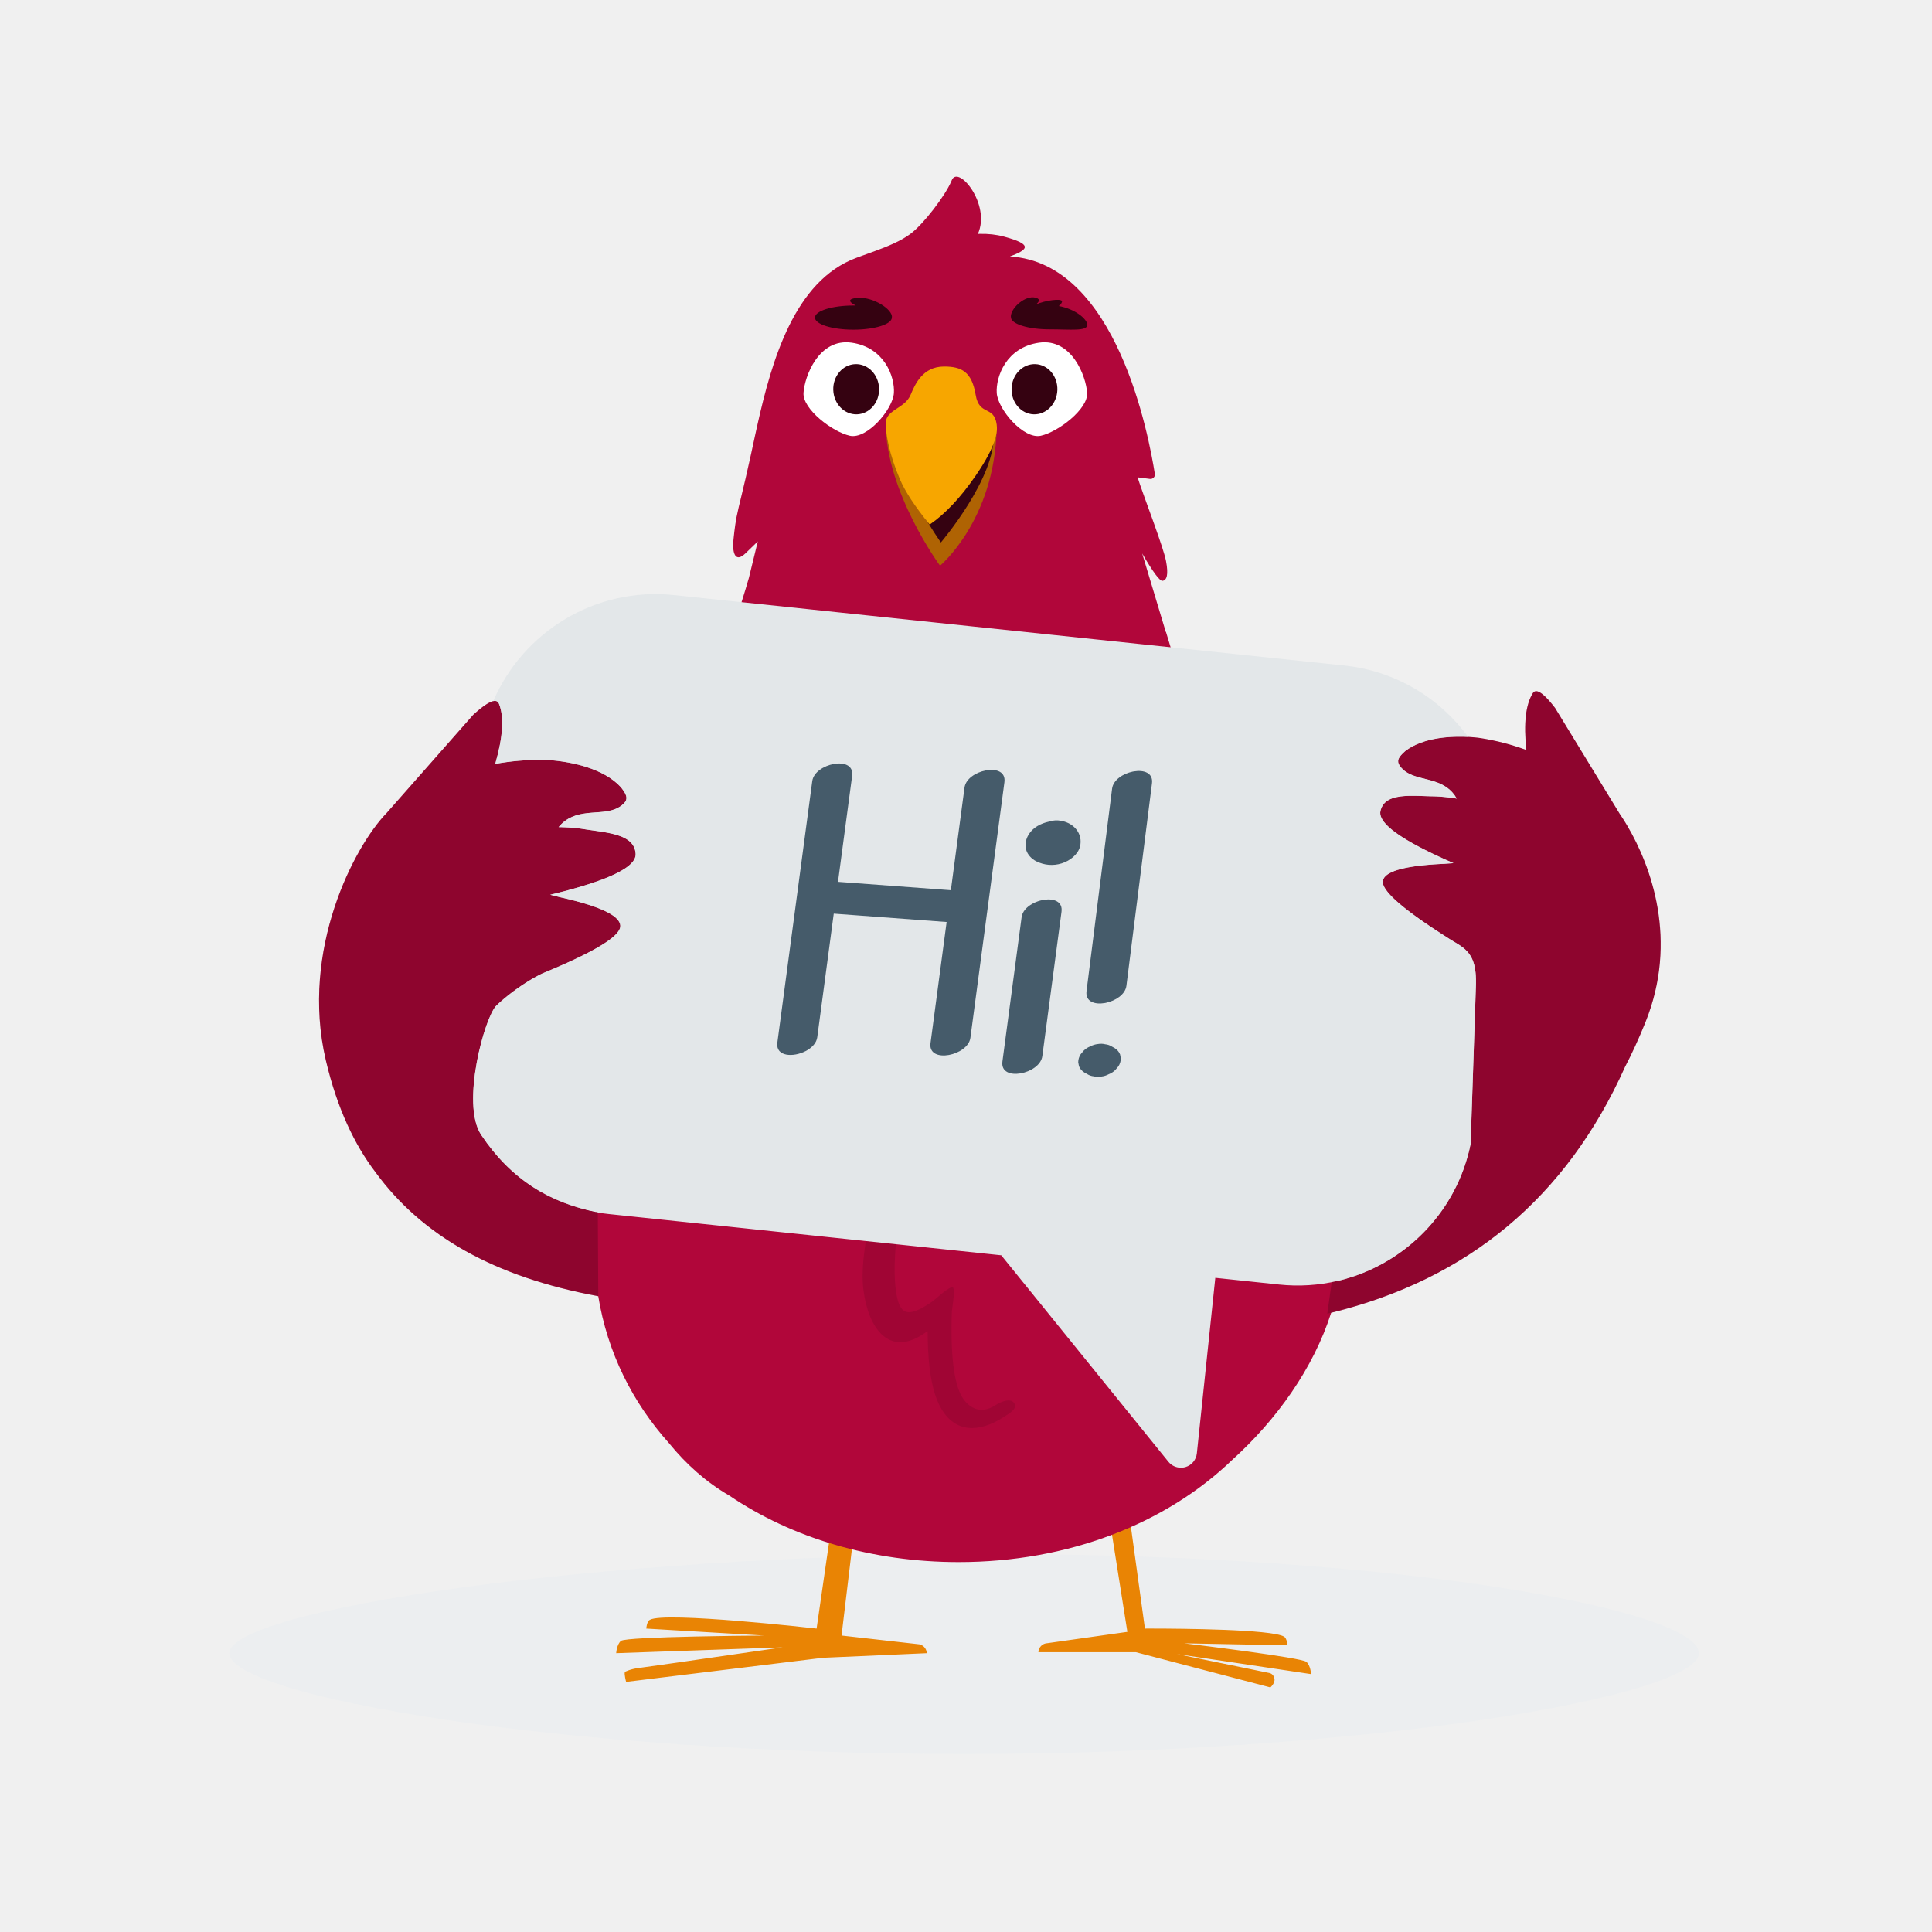
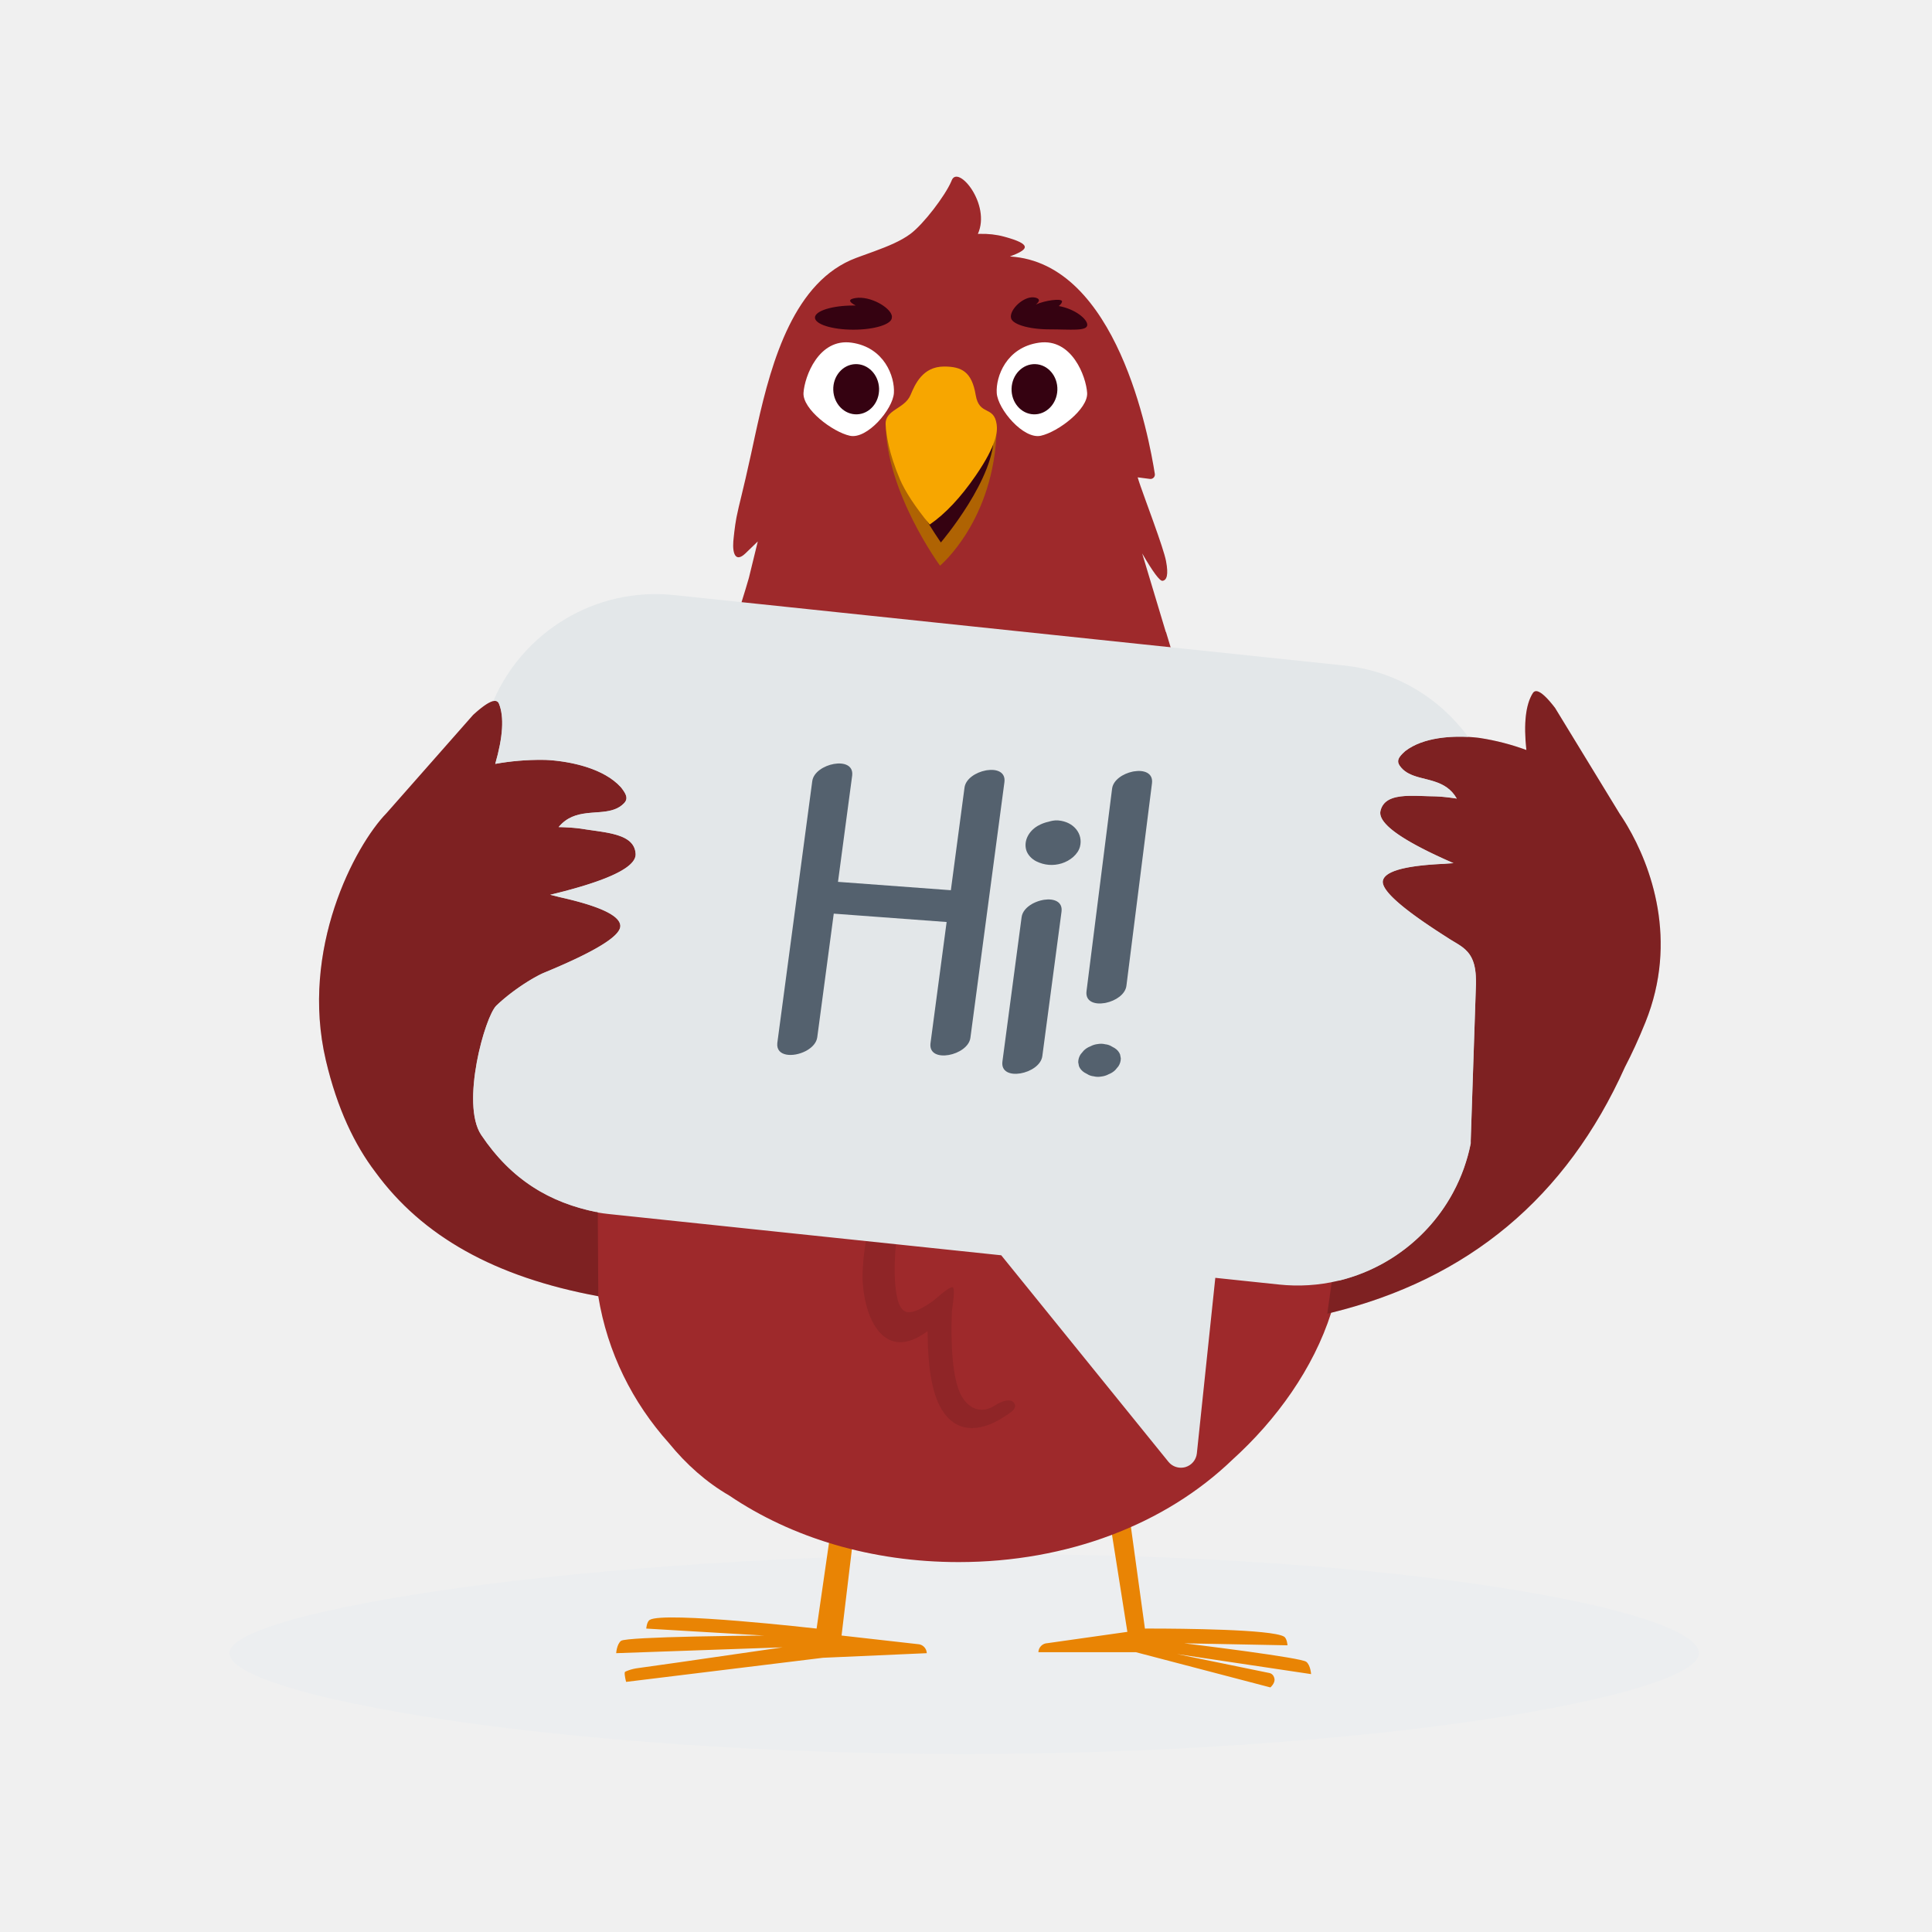
<svg xmlns="http://www.w3.org/2000/svg" width="678" height="678" viewBox="0 0 678 678">
  <g fill="none" fill-rule="evenodd">
    <path d="M350.035 545.401c142.402 0 246.149 19.703 246.149 34.741 0 15.039-115.44 35.4-257.842 35.4S80.5 595.181 80.5 580.142c0-15.038 127.133-34.74 269.535-34.74z" fill="#ECEEF0" />
    <path d="M393.452 510.984l8.338 60.535h.205l.41-.002h.614l1.444-.001c9.571.01 41.802.236 46.137 2.82 1.077.638 1.226 3.057 1.226 3.057l-36.263-.702s10.217 1.233 20.681 2.659l1.884.258c9.83 1.36 19.351 2.835 20.28 3.565 1.508 1.186 1.697 4.326 1.697 4.326l-47.064-7.037 32.666 6.7-.045.005c.203.065 1.318.408 1.59 1.976.27 1.57-1.439 3.025-1.439 3.025l-47.173-12.353h-34.237a3.285 3.285 0 013.208-3.177l28.018-3.967-9.653-61.059 7.476-.628zm-98.126 0l7.476.628-7.476 62.35 26.703 3.013a3.285 3.285 0 013.208 3.178l-36.406 1.612-69.106 8.463s-.722-2.619-.447-3.453c.059-.172 2.265-1.128 4.823-1.415 1.706-.19 18.552-2.61 50.537-7.256l-58.398 2.049s.19-3.14 1.697-4.327c.969-.76 13.052-1.224 25.124-1.498l1.478-.032a1793.52 1793.52 0 0123.514-.333h.127l-41.383-2.444s.15-2.419 1.227-3.058c5.1-3.04 58.547 3.058 58.547 3.058l8.755-60.535z" fill="#E98404" />
-     <path d="M343.166 82.088l.577-.02c3.066-.075 5.925.247 8.578.965l1.023.285.955.282c8.196 2.516 5.917 4.206.119 6.408 37.605 2.228 48.808 63.423 50.85 76.302a1.538 1.538 0 01-1.714 1.76l-4.3-.554.058.227.285.923.307.93.362 1.056c.948 2.72 2.426 6.738 3.915 10.866l.372 1.033.37 1.035c1.97 5.51 3.802 10.864 4.262 13.252.96 4.988.235 6.784-1.215 6.989-.967.136-3.348-3.066-7.144-9.608l8.292 27.566h.065l57.371 189.58c4.783 12.62 5.564 25.51 3.38 38.028 22.971-5.582 41.435-24.11 46.191-48.137v-.92l1.83-54.738.005-.493v-.967l-.006-.496c-.1-6.4-2.057-9.218-4.71-11.232l-.366-.27a18.785 18.785 0 00-.186-.132l-.378-.258-.58-.376-.593-.367-1.838-1.106-.625-.387-.628-.406c-.07-.046-.14-.092-.21-.14l-1.514-.966-.98-.632-1.428-.931-1.375-.91-1.321-.888-1.27-.867-.817-.566-1.182-.832-1.129-.81-.723-.528-1.042-.775-.989-.754-.63-.49-.607-.481-.583-.472-.56-.462-.537-.453-.513-.443-.49-.434-.466-.424-.443-.415-.42-.405-.396-.396a11.5 11.5 0 01-.19-.195l-.361-.381-.338-.373-.315-.363-.291-.353c-1.305-1.627-1.846-2.945-1.623-3.954.335-1.524 2.036-2.761 5.103-3.712l.555-.164.584-.16.612-.152.64-.147.67-.141.696-.135.726-.13.754-.122.782-.117c.133-.02.266-.038.402-.057l.824-.108.853-.102.882-.097.91-.09.937-.085.967-.078.995-.073 1.023-.067 1.051-.06 1.08-.055.55-.025 1.029-.082 1.864-.128.293-.016-1.098-.481-1.602-.714-1.038-.47-1.512-.696-.979-.46-.954-.454-.93-.45-.906-.445-.883-.441-1.278-.654-.823-.43-1.189-.636-.763-.42-.738-.414-.715-.41-.69-.405-.668-.402-.643-.396-.619-.393-.595-.387a50.16 50.16 0 01-.288-.193l-.56-.38-.534-.378a39.112 39.112 0 01-.26-.186l-.498-.37a33.327 33.327 0 01-.241-.184l-.463-.363-.223-.18-.427-.357c-.07-.059-.138-.118-.205-.177l-.392-.35-.367-.345c-2.074-2.004-2.926-3.78-2.555-5.33.892-3.733 4.223-4.906 8.422-5.202l.592-.036.602-.026.611-.016.62-.008.943.002.957.014 1.292.034 2.609.086 1.302.036.647.012.803.022.409.017.952.054.977.075.8.075 1.022.11 1.047.13.857.116.872.128.442.068c-1.95-3.457-4.792-4.997-7.788-5.98l-.601-.19-.644-.189-.323-.09-.735-.196-2.546-.65-.71-.194-.337-.097-.636-.193c-2.31-.736-4.362-1.766-5.752-3.834-1.025-1.526-.382-2.736.978-4.114l.314-.309.509-.476.179-.163c3.239-2.496 7.394-3.813 11.445-4.466l.714-.109.71-.095c.118-.015.236-.03.353-.043l.703-.077.696-.066.345-.028.684-.05.674-.038.664-.03.327-.012.645-.017.63-.01h.917l.879.013.835.025 1.04.048.947.06.643.05.58.052.956.1.86.113.05.007a84.386 84.386 0 0116.215 4.199c-.993-9.317-.24-15.967 2.262-19.95.616-.98 1.652-.937 3.108.132l.307.236c.418.334.867.746 1.349 1.236l.367.382.188.202.385.426.197.224.403.47.415.499.427.528.438.558.224.29 22.679 37.157c.17.25.344.508.518.772l.529.81.268.42.54.865.274.447.55.92c8.286 14.072 17.978 40.123 6.334 68.956-2.364 5.855-4.76 11.058-7.176 15.687-20.506 45.684-54.87 74.424-103.09 86.219-6.218 19.537-19.203 37.626-34.737 51.643-23.429 22.539-57.747 35.854-95.985 35.854-30.513 0-58.53-8.478-80.51-23.357-8.066-4.67-15.113-10.965-21.124-18.35-12.847-14.333-21.62-31.82-24.845-51.596l.013.002c-36.355-6.718-61.808-21.073-78.237-43.591-7.192-9.452-13.365-22.144-17.37-39.202-9.136-38.914 10.144-75.288 21.321-86.76l30.362-34.442.556-.504.54-.477.522-.45.506-.421.246-.201.48-.382.462-.354c.076-.057.15-.113.225-.167l.436-.314.42-.286c.068-.046.136-.09.203-.133l.394-.246.377-.219c1.963-1.092 3.193-1.025 3.692.201 1.869 4.595 1.434 11.64-1.303 21.136a89.159 89.159 0 0116.617-1.407l1.18.021.911.045.849.06.816.071.927.095.76.089.813.105.858.124.596.093.925.157.637.117.65.126.663.138.674.148.684.16.692.17.349.091.702.19.707.203c.236.07.473.141.71.215l.713.23c4.282 1.419 8.61 3.596 11.655 6.934l.3.389.282.378.262.368c1.177 1.695 1.638 3.079.285 4.485-1.988 2.066-4.568 2.704-7.372 3.013l-.367.039-.774.07-2.764.21-.8.07-.35.034-.704.078c-3.517.426-7.008 1.423-9.844 4.872l.471.01.93.028.91.036 1.112.057 1.082.072.845.07 1.029.1.998.118.428.057.838.125.974.151.981.145 2.953.421 1.315.198.65.104.961.164.631.117.622.123.61.13.6.138c4.452 1.068 7.836 2.886 8.085 7.016.077 1.269-.596 2.544-2.019 3.826l-.328.284c-.17.143-.35.286-.539.428l-.39.286-.204.143-.427.285c-.293.191-.603.382-.929.573l-.5.286-.26.143-.539.287-.278.144-.575.287c-.098.048-.197.096-.297.143l-.612.288-.315.144-.65.287-.673.288-.699.289-1.094.432-1.15.433-.796.29-.822.289-.847.29-1.316.434-.908.29-.933.29-.957.29-.982.291-1.007.291-1.032.292-1.593.437-1.093.291-1.118.292-1.723.439-1.779.438-.605.147.3.07 1.914.474 1.053.274 1.07.24 1.042.243 1.015.243.987.243.96.245.933.246.905.246.877.247.85.248.415.125.808.25.781.25.754.251.367.126.712.253.685.253.658.255.318.127.617.256c.1.043.2.085.297.128l.576.257c.187.086.37.172.547.258l.52.259.493.26c2.714 1.474 4.103 2.99 4.17 4.55.031.746-.336 1.576-1.1 2.491l-.241.277-.266.282-.289.288c-.1.096-.204.194-.313.292l-.337.298-.36.302-.19.153-.396.31-.42.316-.22.16-.456.322-.237.164-.492.33-.516.336-.54.34-.564.346-.588.351-.302.177-.624.359-.647.364-.671.368-.696.374-.719.38-.743.383-1.159.586-.802.396-1.249.605-.862.41-1.339.623-.922.422-.945.428-1.964.87-2.059.89-1.065.452-1.643.689-1.125.465-.41.188a27.09 27.09 0 00-.217.103l-.457.224-.487.249-.515.271-.54.295-.566.316-.587.338-.608.359-.626.379-.644.399-.658.418-.672.437-.683.455-.693.473-.701.49-.707.505-.711.521c-.357.265-.714.535-1.071.811l-.714.559-.356.284-.71.579c-.118.097-.236.195-.353.294l-.702.598-.695.61c-.23.205-.459.413-.685.622l-.674.632c-4.007 3.825-12.62 34.52-5.309 45.416 10.481 15.62 23.827 23.65 40.236 27.015.177-4.818.657-9.495 1.441-13.951l7.78-29.456c-1.985 2.383-3.498 3.229-4.536 2.536-3.475-2.317 6.554-39.007 15.113-49.951l1.095-1.35c.688-.857 1.146-1.468 1.41-1.877l.17-.673c-1.138.074-11.06 8.775-14.273 6.887-2.37-1.392 11.23-37.189 24.723-74.095l1.124-3.078 1.166-3.201c4.462-12.268 8.811-24.45 12.46-35.325h.04l.339-1.013c2.188-6.575 4.11-12.65 5.632-17.948l3.13-12.815-4.357 4.212c-3.445 3.277-4.551.057-4.231-4.212l.127-1.312.243-2.2c.205-1.72.412-3.11.656-4.447l.067-.363.07-.362c.835-4.28 2.125-8.517 5.053-21.939l1.48-6.844.727-3.296c5.099-22.788 13.048-50.67 34.692-58.734l2.104-.773 4.191-1.52c4.838-1.78 9.406-3.635 12.771-6.16 4.662-3.497 12.128-13.366 14.274-18.312l.186-.448c2.212-5.666 13.862 8.455 9.182 18.791z" fill="#B1063A" />
+     <path d="M343.166 82.088l.577-.02c3.066-.075 5.925.247 8.578.965l1.023.285.955.282c8.196 2.516 5.917 4.206.119 6.408 37.605 2.228 48.808 63.423 50.85 76.302a1.538 1.538 0 01-1.714 1.76l-4.3-.554.058.227.285.923.307.93.362 1.056c.948 2.72 2.426 6.738 3.915 10.866l.372 1.033.37 1.035c1.97 5.51 3.802 10.864 4.262 13.252.96 4.988.235 6.784-1.215 6.989-.967.136-3.348-3.066-7.144-9.608l8.292 27.566h.065l57.371 189.58c4.783 12.62 5.564 25.51 3.38 38.028 22.971-5.582 41.435-24.11 46.191-48.137v-.92l1.83-54.738.005-.493v-.967l-.006-.496c-.1-6.4-2.057-9.218-4.71-11.232l-.366-.27a18.785 18.785 0 00-.186-.132l-.378-.258-.58-.376-.593-.367-1.838-1.106-.625-.387-.628-.406c-.07-.046-.14-.092-.21-.14l-1.514-.966-.98-.632-1.428-.931-1.375-.91-1.321-.888-1.27-.867-.817-.566-1.182-.832-1.129-.81-.723-.528-1.042-.775-.989-.754-.63-.49-.607-.481-.583-.472-.56-.462-.537-.453-.513-.443-.49-.434-.466-.424-.443-.415-.42-.405-.396-.396a11.5 11.5 0 01-.19-.195l-.361-.381-.338-.373-.315-.363-.291-.353c-1.305-1.627-1.846-2.945-1.623-3.954.335-1.524 2.036-2.761 5.103-3.712l.555-.164.584-.16.612-.152.64-.147.67-.141.696-.135.726-.13.754-.122.782-.117c.133-.02.266-.038.402-.057l.824-.108.853-.102.882-.097.91-.09.937-.085.967-.078.995-.073 1.023-.067 1.051-.06 1.08-.055.55-.025 1.029-.082 1.864-.128.293-.016-1.098-.481-1.602-.714-1.038-.47-1.512-.696-.979-.46-.954-.454-.93-.45-.906-.445-.883-.441-1.278-.654-.823-.43-1.189-.636-.763-.42-.738-.414-.715-.41-.69-.405-.668-.402-.643-.396-.619-.393-.595-.387a50.16 50.16 0 01-.288-.193l-.56-.38-.534-.378a39.112 39.112 0 01-.26-.186l-.498-.37a33.327 33.327 0 01-.241-.184l-.463-.363-.223-.18-.427-.357c-.07-.059-.138-.118-.205-.177l-.392-.35-.367-.345c-2.074-2.004-2.926-3.78-2.555-5.33.892-3.733 4.223-4.906 8.422-5.202l.592-.036.602-.026.611-.016.62-.008.943.002.957.014 1.292.034 2.609.086 1.302.036.647.012.803.022.409.017.952.054.977.075.8.075 1.022.11 1.047.13.857.116.872.128.442.068c-1.95-3.457-4.792-4.997-7.788-5.98l-.601-.19-.644-.189-.323-.09-.735-.196-2.546-.65-.71-.194-.337-.097-.636-.193c-2.31-.736-4.362-1.766-5.752-3.834-1.025-1.526-.382-2.736.978-4.114l.314-.309.509-.476.179-.163c3.239-2.496 7.394-3.813 11.445-4.466l.714-.109.71-.095c.118-.015.236-.03.353-.043l.703-.077.696-.066.345-.028.684-.05.674-.038.664-.03.327-.012.645-.017.63-.01h.917l.879.013.835.025 1.04.048.947.06.643.05.58.052.956.1.86.113.05.007a84.386 84.386 0 0116.215 4.199c-.993-9.317-.24-15.967 2.262-19.95.616-.98 1.652-.937 3.108.132l.307.236c.418.334.867.746 1.349 1.236l.367.382.188.202.385.426.197.224.403.47.415.499.427.528.438.558.224.29 22.679 37.157c.17.25.344.508.518.772l.529.81.268.42.54.865.274.447.55.92c8.286 14.072 17.978 40.123 6.334 68.956-2.364 5.855-4.76 11.058-7.176 15.687-20.506 45.684-54.87 74.424-103.09 86.219-6.218 19.537-19.203 37.626-34.737 51.643-23.429 22.539-57.747 35.854-95.985 35.854-30.513 0-58.53-8.478-80.51-23.357-8.066-4.67-15.113-10.965-21.124-18.35-12.847-14.333-21.62-31.82-24.845-51.596l.013.002c-36.355-6.718-61.808-21.073-78.237-43.591-7.192-9.452-13.365-22.144-17.37-39.202-9.136-38.914 10.144-75.288 21.321-86.76l30.362-34.442.556-.504.54-.477.522-.45.506-.421.246-.201.48-.382.462-.354c.076-.057.15-.113.225-.167l.436-.314.42-.286c.068-.046.136-.09.203-.133l.394-.246.377-.219c1.963-1.092 3.193-1.025 3.692.201 1.869 4.595 1.434 11.64-1.303 21.136a89.159 89.159 0 0116.617-1.407l1.18.021.911.045.849.06.816.071.927.095.76.089.813.105.858.124.596.093.925.157.637.117.65.126.663.138.674.148.684.16.692.17.349.091.702.19.707.203c.236.07.473.141.71.215l.713.23c4.282 1.419 8.61 3.596 11.655 6.934l.3.389.282.378.262.368c1.177 1.695 1.638 3.079.285 4.485-1.988 2.066-4.568 2.704-7.372 3.013l-.367.039-.774.07-2.764.21-.8.07-.35.034-.704.078c-3.517.426-7.008 1.423-9.844 4.872l.471.01.93.028.91.036 1.112.057 1.082.072.845.07 1.029.1.998.118.428.057.838.125.974.151.981.145 2.953.421 1.315.198.65.104.961.164.631.117.622.123.61.13.6.138c4.452 1.068 7.836 2.886 8.085 7.016.077 1.269-.596 2.544-2.019 3.826l-.328.284c-.17.143-.35.286-.539.428l-.39.286-.204.143-.427.285c-.293.191-.603.382-.929.573l-.5.286-.26.143-.539.287-.278.144-.575.287c-.098.048-.197.096-.297.143l-.612.288-.315.144-.65.287-.673.288-.699.289-1.094.432-1.15.433-.796.29-.822.289-.847.29-1.316.434-.908.29-.933.29-.957.29-.982.291-1.007.291-1.032.292-1.593.437-1.093.291-1.118.292-1.723.439-1.779.438-.605.147.3.07 1.914.474 1.053.274 1.07.24 1.042.243 1.015.243.987.243.96.245.933.246.905.246.877.247.85.248.415.125.808.25.781.25.754.251.367.126.712.253.685.253.658.255.318.127.617.256c.1.043.2.085.297.128l.576.257c.187.086.37.172.547.258l.52.259.493.26c2.714 1.474 4.103 2.99 4.17 4.55.031.746-.336 1.576-1.1 2.491l-.241.277-.266.282-.289.288c-.1.096-.204.194-.313.292l-.337.298-.36.302-.19.153-.396.31-.42.316-.22.16-.456.322-.237.164-.492.33-.516.336-.54.34-.564.346-.588.351-.302.177-.624.359-.647.364-.671.368-.696.374-.719.38-.743.383-1.159.586-.802.396-1.249.605-.862.41-1.339.623-.922.422-.945.428-1.964.87-2.059.89-1.065.452-1.643.689-1.125.465-.41.188a27.09 27.09 0 00-.217.103l-.457.224-.487.249-.515.271-.54.295-.566.316-.587.338-.608.359-.626.379-.644.399-.658.418-.672.437-.683.455-.693.473-.701.49-.707.505-.711.521c-.357.265-.714.535-1.071.811l-.714.559-.356.284-.71.579c-.118.097-.236.195-.353.294l-.702.598-.695.61c-.23.205-.459.413-.685.622l-.674.632c-4.007 3.825-12.62 34.52-5.309 45.416 10.481 15.62 23.827 23.65 40.236 27.015.177-4.818.657-9.495 1.441-13.951l7.78-29.456c-1.985 2.383-3.498 3.229-4.536 2.536-3.475-2.317 6.554-39.007 15.113-49.951l1.095-1.35c.688-.857 1.146-1.468 1.41-1.877l.17-.673c-1.138.074-11.06 8.775-14.273 6.887-2.37-1.392 11.23-37.189 24.723-74.095l1.124-3.078 1.166-3.201c4.462-12.268 8.811-24.45 12.46-35.325h.04l.339-1.013c2.188-6.575 4.11-12.65 5.632-17.948l3.13-12.815-4.357 4.212c-3.445 3.277-4.551.057-4.231-4.212l.127-1.312.243-2.2c.205-1.72.412-3.11.656-4.447l.067-.363.07-.362c.835-4.28 2.125-8.517 5.053-21.939l1.48-6.844.727-3.296c5.099-22.788 13.048-50.67 34.692-58.734l2.104-.773 4.191-1.52c4.838-1.78 9.406-3.635 12.771-6.16 4.662-3.497 12.128-13.366 14.274-18.312l.186-.448c2.212-5.666 13.862 8.455 9.182 18.791z" fill="#9e292b" />
    <path d="M302.308 307.079c2.71-7.04 7.48-13.928 9.72-13.345 2.241.583.584 5.966 0 8.204l-.774 3.001c-8.11 31.714-11.117 53.74-9.124 65.696l.178.984c1.72 8.75 5.868 10.18 15.56 4.783l1.08-.615c5.116-3.812 7.984-5.486 8.604-5.02.62.464-.189 3.682-2.424 9.654-8.672 34.547-12.278 58.4-10.883 71.187l.119 1.002c1.152 8.906 4.007 10.038 12.182 4.56l.914-.624c4.004-3.516 6.302-5.114 6.891-4.792.59.321.487 3.116-.308 8.383-.56 15.246.75 25.405 3.587 30.124 1.986 3.304 6.125 6.487 11.667 2.88 1.94-1.262 5.357-2.67 6.62-.733 1.265 1.938-1.583 3.515-3.522 4.777-9.135 5.945-17.188 5.314-21.953-2.612-3.178-5.288-4.75-13.838-4.9-25.84l-.01-1.546-.291.121c-13.212 9.752-20.594-1.345-22.248-14.698s4.272-32.925 10.982-61.756l.966-4.098-.316.099c-10.82 3.213-18.343-1.627-20.656-14.219l-.11-.625c-2.307-13.844-2.276-37.072 8.449-64.932z" fill-opacity=".1" fill="#000" />
    <path d="M281.977 137.873c.36-5.714 5.317-19.237 16.845-17.62 11.53 1.619 15.236 11.943 14.876 17.659-.36 5.715-9.407 16.352-15.468 15.007-6.063-1.345-16.614-9.33-16.253-15.046zm99.533 0c.36 5.716-10.191 13.701-16.253 15.046-6.061 1.345-15.109-9.292-15.469-15.007-.36-5.716 3.347-16.04 14.876-17.658 11.529-1.618 16.486 11.905 16.846 17.62z" fill="#FFF" />
    <path d="M300.154 127.786c-4.439.157-7.9 4.227-7.732 9.092.168 4.865 3.901 8.682 8.34 8.525 4.44-.157 7.9-4.227 7.733-9.092-.168-4.865-3.902-8.682-8.34-8.525zm63.178 0c-4.439-.157-8.172 3.66-8.34 8.525-.168 4.865 3.293 8.935 7.732 9.092 4.439.157 8.173-3.66 8.34-8.525.169-4.865-3.293-8.935-7.732-9.092z" fill="#350211" />
    <path d="M349.765 150.466c-.78 32.19-19.877 48.048-19.877 48.048s-19.065-25.881-19.065-50.028l38.942 1.98z" fill="#AF6303" />
    <path d="M348.67 151.99c1.077 15.427-18.491 38.373-18.491 38.373s-13.48-19.276-14.383-28.962l32.875-9.41z" fill="#350211" />
    <path d="M331.311 128.629c6.18 0 9.73 1.843 11.087 9.973 1.249 7.48 6.426 3.57 7.367 10.355.325 2.343.118 7.086-7.367 17.965-5.28 7.675-10.66 13.397-16.14 17.166-5.124-6.266-8.611-11.574-10.462-15.924-3.86-9.076-4.803-15.592-4.992-19.207-.273-5.23 6.638-5.39 8.735-10.355 1.563-3.701 4.228-9.973 11.772-9.973z" fill="#F7A600" />
    <path d="M300.23 104.59c5.165-.819 12.195 3.283 12.747 6.252.04.22.04.408-.002.562a.465.465 0 01.002.05c0 2.342-6.041 4.24-13.494 4.24-7.452 0-13.493-1.898-13.493-4.24 0-2.34 6.041-4.238 13.493-4.238.282 0 .561.003.839.008-2.621-1.35-2.651-2.229-.092-2.634zm63.09-.15c1.62.384 1.695 1.19.222 2.42 3.244-1.471 8.873-2.18 9.132-1.185.11.424-.26.998-1.108 1.723 5.807 1.045 9.993 4.61 9.993 6.592 0 2.341-5.84 1.588-13.292 1.588s-13.494-1.897-13.494-4.239v-.01a1.802 1.802 0 01-.01-.607c.371-2.984 5.09-7.105 8.558-6.283z" fill="#350211" />
    <path d="M236.524 208.825l235.202 24.721c18.074 1.9 33.535 11.439 43.507 25.067l-.873-.039-.835-.025-.879-.013h-.917l-.63.01-.645.017-.99.042-.675.039-.856.063-.87.08-.878.098-.887.117-.714.109c-4.05.653-8.206 1.97-11.445 4.466l-.688.64-.314.308c-1.36 1.378-2.003 2.588-.978 4.114 1.39 2.068 3.442 3.098 5.752 3.834l.636.193.336.097.71.193 2.547.651.735.196.323.09.644.19.6.189c2.997.983 5.839 2.523 7.79 5.98l-.443-.068-.872-.128-.857-.116-1.047-.13-1.022-.11-.8-.075-.977-.075-.952-.054-.41-.017-.802-.022-.647-.012-1.302-.036-2.61-.086-1.291-.034-.957-.014-.943-.002-.62.008-.611.016-.602.026-.592.036-.285.021-.561.052-.55.064c-3.529.459-6.235 1.756-7.026 5.065-.37 1.55.48 3.326 2.555 5.33l.367.345.392.35c.067.06.135.118.205.177l.427.357.223.18.463.363.24.184.5.37.259.186.535.377.559.381.883.58.62.393.642.396.667.402.69.405.716.41.738.415.763.419 1.189.636.823.43 1.278.654.883.44.906.446.93.45.954.455.979.459 1.512.696 1.038.47 1.602.714 1.098.48-.293.017-1.864.128-1.029.082-.55.025-1.08.055-1.051.06-1.023.067-.995.073-.967.078-.938.085-.91.09-.88.097-.854.102-1.026.136-.982.146-.754.123-.726.129-.697.135-.668.141-.64.147-.613.153-.584.159-.555.164c-3.067.951-4.768 2.188-5.103 3.712-.223 1.009.318 2.327 1.623 3.954l.291.353.315.363.338.373.455.478.492.494.42.405.443.415.466.424.49.434.513.443.537.453.56.462.583.472.607.48.63.491.99.754 1.04.775.724.528 1.13.81 1.181.832.817.566 1.27.867 1.321.888 1.375.91 1.427.93.98.633 1.516.966.209.14.628.406.625.387 1.838 1.106.594.367.579.376.378.258.186.132.366.27c.115.087.23.176.342.267l.333.278.325.29c2.132 1.975 3.622 4.832 3.71 10.397l.006.496v.967l-.005.493-1.83 54.738.002.911a61.94 61.94 0 01-.12.589l.071-.344c-.061.303-.124.605-.19.907l.12-.563c-.058.277-.117.553-.178.829l.058-.266c-.083.382-.17.763-.26 1.143l.202-.877c-.077.343-.156.684-.237 1.025l.035-.148c-.071.3-.145.598-.22.896l.185-.748c-.08.334-.164.667-.25.999l.065-.251a61.63 61.63 0 01-.193.74l.129-.49c-.078.3-.157.6-.239.898l.11-.407a61.51 61.51 0 01-.617 2.156l.178-.592a61.422 61.422 0 01-.879 2.739l.065-.187c-.094.272-.189.543-.286.813l.221-.626c-.113.327-.229.652-.348.976l.127-.35c-.1.28-.202.558-.306.836l.18-.486c-.1.272-.201.543-.305.813l.125-.327a61.295 61.295 0 01-1.224 3.014 61.49 61.49 0 01-2.175 4.472l.167-.312c-.153.287-.307.573-.464.858l.297-.547a61.56 61.56 0 01-.42.77l.123-.223c-.107.196-.216.39-.326.585l-.243.426-.461.788c-.287.482-.58.96-.88 1.433l-.174.274-.479.737c-.213.323-.43.644-.648.963l.211-.31c-.146.216-.295.431-.444.646l.233-.336c-.156.225-.312.45-.47.674l.237-.338c-.24.344-.484.686-.73 1.025l.493-.687c-.19.268-.382.535-.576.8l.083-.113-.511.692.428-.579c-.192.263-.387.524-.583.783l.155-.204a68.1 68.1 0 01-.562.737l.407-.533c-.184.244-.37.486-.557.726l.15-.193a62.165 62.165 0 01-1.232 1.542l.416-.51a62.17 62.17 0 01-.58.71v-.001l-.522.62-.59.679c-.2.228-.402.455-.606.68l.482-.538a62.31 62.31 0 01-.627.698l.145-.16c-.187.206-.375.41-.564.614l.419-.454a62.34 62.34 0 01-.65.7l.231-.246a62.393 62.393 0 01-1.432 1.489l.52-.53c-.203.21-.407.417-.613.623l.093-.093c-.211.212-.423.422-.637.632l.544-.539c-.227.227-.454.451-.684.674l.14-.135c-.208.203-.418.404-.628.605-.25.237-.502.473-.756.706l.462-.43c-.239.225-.48.448-.723.669l.26-.239a62.5 62.5 0 01-.587.533l.327-.294a62.518 62.518 0 01-2.077 1.806l.157-.132c-.22.184-.44.366-.662.547l.505-.415c-.236.196-.474.39-.713.583l.208-.168a57.65 57.65 0 01-.77.616l.562-.448c-.228.184-.457.367-.688.548l.126-.1c-.261.206-.524.41-.789.612l.663-.512c-.286.224-.573.445-.863.664l.2-.152c-.239.182-.479.363-.72.541l.52-.39a62.485 62.485 0 01-2.273 1.64l.125-.085c-.218.15-.437.3-.657.448l.532-.362c-.282.194-.565.386-.85.575l.318-.213c-.245.165-.49.327-.737.488l.419-.275c-.22.145-.44.29-.66.432l.241-.157c-.326.213-.655.424-.986.63l.744-.473c-.285.185-.572.366-.86.546l.116-.072c-.262.164-.525.325-.789.485l.673-.413a62.312 62.312 0 01-2.437 1.442l.1-.056c-.257.145-.515.289-.775.43l.676-.374c-.301.17-.604.336-.907.5l.231-.126a64 64 0 01-.778.418l.547-.292a62.128 62.128 0 01-2.6 1.326l.28-.136c-.243.119-.488.236-.734.352l.453-.216a61.974 61.974 0 01-2.634 1.191l.324-.138c-.276.12-.554.237-.832.352l.509-.213c-.258.11-.516.217-.776.323l.267-.11a61.774 61.774 0 01-2.207.865l.374-.14c-.276.104-.552.206-.83.306l.456-.166c-.27.1-.54.198-.812.294l.357-.128c-.272.098-.545.195-.819.29l.462-.162c-.258.091-.517.18-.776.269-.627.212-1.258.415-1.893.608l.177-.054c-.298.091-.597.18-.897.268l.72-.214c-.292.089-.586.175-.88.26l.16-.046c-.346.1-.692.197-1.04.292l.88-.246c-.316.09-.632.179-.95.265l.07-.02c-.279.076-.558.15-.839.222l.77-.202c-.335.09-.67.177-1.006.262l.236-.06c-.28.072-.562.142-.844.21l.608-.15c-.3.075-.6.149-.9.22l.292-.07c-.374.09-.75.177-1.127.26l.834-.19a61.688 61.688 0 01-20.647 1.3l-22.402-2.355-6.475 61.604a5.633 5.633 0 01-4.004 4.812 5.772 5.772 0 01-2.188.188 5.642 5.642 0 01-3.793-2.056l-58.663-72.46-137.675-14.47a62.565 62.565 0 01-3.91-.536v-.063c-16.714-3.283-30.279-11.319-40.902-27.15-3.656-5.447-3.33-15.845-1.59-25.358l.216-1.138.112-.564.234-1.12.245-1.106c.25-1.099.516-2.172.792-3.212l.28-1.027.286-1.002.291-.974.296-.945.298-.913.3-.878c.152-.43.303-.847.454-1.249l.302-.783c.05-.127.1-.252.151-.376l.3-.719c.846-1.974 1.66-3.4 2.342-4.051l.674-.632c.226-.21.455-.417.685-.622l.695-.61.702-.598.353-.294.71-.58.356-.283.714-.559a66.97 66.97 0 011.07-.81l.712-.522.707-.506.7-.49.694-.472.683-.455.672-.437.658-.418.644-.4.626-.378.608-.36.587-.337.565-.316.541-.295.515-.271.487-.249.457-.224.627-.29 1.125-.466 1.643-.689 1.065-.452 2.059-.89 1.964-.87.945-.428.922-.422 1.339-.624.862-.409 1.249-.605.802-.396 1.16-.586.742-.384.72-.379.695-.374.67-.368.648-.364.624-.359.89-.528.564-.346.54-.34.516-.336.492-.33.237-.164.566-.403.53-.395.396-.31.55-.455.337-.298c.109-.098.213-.196.313-.292l.29-.288.265-.282.24-.277c.765-.915 1.132-1.745 1.1-2.49-.066-1.56-1.455-3.077-4.17-4.551l-.492-.26-.52-.259c-.178-.086-.36-.172-.547-.258l-.576-.257a36.01 36.01 0 00-.297-.128l-.617-.256-.318-.127-.658-.255-.685-.253-.895-.316-.938-.314-.78-.25-.81-.25-1.264-.373-.877-.247-.905-.246-.933-.246-.96-.245-.987-.243-1.015-.243-1.042-.242-1.07-.241-1.053-.274-1.913-.474-.301-.07.605-.147 1.779-.438 1.723-.439 1.118-.292 1.093-.291 1.593-.437 1.032-.292 1.007-.29.982-.291.957-.29.933-.291.908-.29 1.316-.435.847-.29.822-.288.797-.29 1.15-.433 1.093-.432.699-.289.674-.288.649-.287.315-.144.761-.36.723-.358.278-.144.538-.287.26-.143.501-.286c.326-.191.636-.382.929-.573l.427-.285.204-.143.39-.286c.189-.142.369-.285.539-.428l.328-.284c1.423-1.282 2.096-2.557 2.02-3.826-.212-3.501-2.677-5.341-6.135-6.471l-.54-.168-.554-.158-.282-.076-.575-.143-.6-.138-.61-.13-.622-.123-.631-.117-.962-.164-.65-.104-1.314-.198-2.953-.421-.98-.145-.975-.15-.838-.126-.428-.057-.998-.118-1.03-.1-.844-.07-1.082-.072-1.112-.057-.91-.036-.93-.027-.471-.011c2.836-3.45 6.327-4.446 9.844-4.872l.703-.078.352-.034.8-.07 2.763-.21.774-.07.367-.039c2.804-.309 5.384-.947 7.372-3.013 1.213-1.26.968-2.503.056-3.968l-.222-.343-.119-.174-.262-.368-.283-.378-.299-.39c-3.045-3.337-7.373-5.514-11.655-6.933l-.713-.23a45.976 45.976 0 00-.71-.215l-.707-.203-.702-.19-.35-.09-.691-.171-.684-.16-.674-.148-.663-.138-.65-.126-.637-.117-.925-.157-.596-.093-.858-.124-.812-.105-.76-.09-.928-.094-.816-.07-.849-.06-.912-.046-1.18-.021a89.159 89.159 0 00-16.616 1.407c2.737-9.496 3.172-16.54 1.303-21.136-.334-.82-.995-1.122-1.985-.904 10.423-24.287 35.787-40.112 63.415-37.208z" fill="#E3E7E9" />
    <path d="M541.021 243.385l.307.236c.418.334.867.746 1.349 1.236l.367.382.188.202.385.426.197.224.403.47.415.499.427.528.438.558.224.29 22.679 37.157c.17.25.344.508.518.772l.529.81.268.42.54.865.274.447.55.92c8.286 14.072 17.978 40.123 6.334 68.956-2.364 5.855-4.76 11.058-7.176 15.687-20.699 46.113-55.516 74.962-104.45 86.546l1.55-11.052c24.17-4.776 43.854-23.783 48.788-48.708v-.92l1.83-54.738.005-.493v-.967l-.006-.496c-.1-6.4-2.057-9.218-4.71-11.232l-.366-.27a18.785 18.785 0 00-.186-.132l-.378-.258-.58-.376-.593-.367-1.838-1.106-.625-.387-.628-.406c-.07-.046-.14-.092-.21-.14l-1.514-.966-.98-.632-1.428-.931-1.375-.91-1.321-.888-1.27-.867-.817-.566-1.182-.832-1.129-.81-.723-.528-1.042-.775-.989-.754-.63-.49-.607-.481-.583-.472-.56-.462-.537-.453-.513-.443-.49-.434-.466-.424-.443-.415-.42-.405-.396-.396a11.5 11.5 0 01-.19-.195l-.361-.381-.338-.373-.315-.363-.291-.353c-1.305-1.627-1.846-2.945-1.623-3.954.335-1.524 2.036-2.761 5.103-3.712l.555-.164.584-.16.612-.152.64-.147.67-.141.696-.135.726-.13.754-.122.782-.117c.133-.02.266-.038.402-.057l.824-.108.853-.102.882-.097.91-.09.937-.085.967-.078.995-.073 1.023-.067 1.051-.06 1.08-.055.55-.025 1.029-.082 1.864-.128.293-.016-1.098-.481-1.602-.714-1.038-.47-1.512-.696-.979-.46-.954-.454-.93-.45-.906-.445-.883-.441-1.278-.654-.823-.43-1.189-.636-.763-.42-.738-.414-.715-.41-.69-.405-.668-.402-.643-.396-.619-.393-.595-.387a50.16 50.16 0 01-.288-.193l-.56-.38-.534-.378a39.112 39.112 0 01-.26-.186l-.498-.37a33.327 33.327 0 01-.241-.184l-.463-.363-.223-.18-.427-.357c-.07-.059-.138-.118-.205-.177l-.392-.35-.367-.345c-2.074-2.004-2.926-3.78-2.555-5.33.892-3.733 4.223-4.906 8.422-5.202l.592-.036.602-.026.611-.016.62-.008.943.002.957.014 1.292.034 2.609.086 1.302.036.647.012.803.022.409.017.952.054.977.075.8.075 1.022.11 1.047.13.857.116.872.128.442.068c-1.95-3.457-4.792-4.997-7.788-5.98l-.601-.19-.644-.189-.323-.09-.735-.196-2.546-.65-.71-.194-.337-.097-.636-.193c-2.31-.736-4.362-1.766-5.752-3.834-1.025-1.526-.382-2.736.978-4.114l.314-.309.509-.476.179-.163c3.239-2.496 7.394-3.813 11.445-4.466l.714-.109.71-.095c.118-.015.236-.03.353-.043l.703-.077.696-.066.345-.028.684-.05.674-.038.664-.03.327-.012.645-.017.63-.01h.917l.879.013.835.025 1.04.048.947.06.643.05.58.052.956.1.86.113.05.007a84.386 84.386 0 0116.215 4.199c-.993-9.317-.24-15.967 2.262-19.95.616-.98 1.652-.937 3.108.132zm-365.927 3.552c1.869 4.595 1.434 11.64-1.303 21.136a89.159 89.159 0 0116.617-1.407l1.18.021.911.045.849.06.816.071.927.095.76.089.813.105.858.124.596.093.925.157.637.117.65.126.663.138.674.148.684.16.692.17.349.091.702.19.707.203c.236.07.473.141.71.215l.713.23c4.282 1.419 8.61 3.596 11.655 6.934l.3.389.282.378.262.368c1.177 1.695 1.638 3.079.285 4.485-1.988 2.066-4.568 2.704-7.372 3.013l-.367.039-.774.07-2.764.21-.8.07-.35.034-.704.078c-3.517.426-7.008 1.423-9.844 4.872l.471.01.93.028.91.036 1.112.057 1.082.072.845.07 1.029.1.998.118.428.057.838.125.974.151.981.145 2.953.421 1.315.198.65.104.961.164.631.117.622.123.61.13.6.138c4.452 1.068 7.836 2.886 8.085 7.016.077 1.269-.596 2.544-2.019 3.826l-.328.284c-.17.143-.35.286-.539.428l-.39.286-.204.143-.427.285c-.293.191-.603.382-.929.573l-.5.286-.26.143-.539.287-.278.144-.575.287c-.098.048-.197.096-.297.143l-.612.288-.315.144-.65.287-.673.288-.699.289-1.094.432-1.15.433-.796.29-.822.289-.847.29-1.316.434-.908.29-.933.29-.957.29-.982.291-1.007.291-1.032.292-1.593.437-1.093.291-1.118.292-1.723.439-1.779.438-.605.147.3.07 1.914.474 1.053.274 1.07.24 1.042.243 1.015.243.987.243.96.245.933.246.905.246.877.247.85.248.415.125.808.25.781.25.754.251.367.126.712.253.685.253.658.255.318.127.617.256c.1.043.2.085.297.128l.576.257c.187.086.37.172.547.258l.52.259.493.26c2.714 1.474 4.103 2.99 4.17 4.55.031.746-.336 1.576-1.1 2.491l-.241.277-.266.282-.289.288c-.1.096-.204.194-.313.292l-.337.298-.36.302-.19.153-.396.31-.42.316-.22.16-.456.322-.237.164-.492.33-.516.336-.54.34-.564.346-.588.351-.302.177-.624.359-.647.364-.671.368-.696.374-.719.38-.743.383-1.159.586-.802.396-1.249.605-.862.41-1.339.623-.922.422-.945.428-1.964.87-2.059.89-1.065.452-1.643.689-1.125.465-.41.188a27.09 27.09 0 00-.217.103l-.457.224-.487.249-.515.271-.54.295-.566.316-.587.338-.608.359-.626.379-.644.399-.658.418-.672.437-.683.455-.693.473-.701.49-.707.505-.711.521c-.357.265-.714.535-1.071.811l-.714.559-.356.284-.71.579c-.118.097-.236.195-.353.294l-.702.598-.695.61c-.23.205-.459.413-.685.622l-.674.632c-4.007 3.825-12.62 34.52-5.309 45.416 10.623 15.83 24.188 23.866 40.903 27.149l.175 29.434c-36.355-6.718-61.808-21.073-78.237-43.591-7.192-9.452-13.365-22.144-17.37-39.202-9.136-38.914 10.144-75.288 21.321-86.76l30.362-34.442.556-.504.54-.477.522-.45.506-.421.246-.201.48-.382.462-.354c.076-.057.15-.113.225-.167l.436-.314.42-.286c.068-.046.136-.09.203-.133l.394-.246.377-.219c1.963-1.092 3.193-1.025 3.692.201z" fill-opacity=".2" fill="#000" />
-     <path d="M385.295 366.382a6.24 6.24 0 012.612.092 5.099 5.099 0 012.3.802l.945.52c.925.582 1.565 1.332 1.92 2.25l.256 1.37a5.05 5.05 0 01-.858 2.796l-1.068 1.275a6.536 6.536 0 01-2.327 1.494c-.8.44-1.687.714-2.658.82a6.243 6.243 0 01-2.612-.09 5.116 5.116 0 01-2.3-.803l-.947-.52c-.925-.582-1.564-1.332-1.918-2.25l-.258-1.37a5.08 5.08 0 01.858-2.796l1.069-1.276a6.56 6.56 0 012.328-1.494 7.052 7.052 0 012.658-.82zm-26.777-44.535c.257-1.934 1.76-3.545 3.693-4.64l.393-.213a12.495 12.495 0 013.378-1.16l.43-.073c3.435-.513 6.582.627 6.105 4.214l-6.734 50.659c-.84 6.318-14.973 9.195-14 1.87l6.735-50.657zm-73.471-47.718c.833-6.252 14.688-9.135 14.022-2.092l-.025.22-4.966 37.213 39.608 2.935 4.794-36.025c.411-3.094 4.011-5.364 7.464-6.013l.43-.073c3.435-.513 6.582.627 6.105 4.214l-11.933 89.687c-.832 6.251-14.687 9.136-14.024 2.093l.025-.221 5.654-42.506-39.61-2.935-5.79 43.388c-.26 1.934-1.763 3.545-3.697 4.64l-.393.212c-4.307 2.222-10.382 1.96-9.935-2.76l.025-.22 12.246-91.757zm105.22 2.635c.383-3.034 3.831-5.277 7.215-5.979l.431-.081c3.516-.594 6.816.52 6.353 4.19l-8.972 71.052c-.383 3.034-3.832 5.276-7.215 5.978l-.432.082c-3.515.594-6.815-.52-6.352-4.188l8.972-71.054zm-19.264 11.133l.37.02c5.557.465 8.771 4.816 7.623 9.211-.701 2.687-3.428 4.927-6.406 5.857-3.004.935-6.095.673-8.915-.717-1.686-.833-3.084-2.381-3.542-3.977-.93-3.246.901-6.634 4.034-8.46a13.045 13.045 0 013.854-1.471c.96-.304 1.989-.49 2.982-.463z" fill="#455B6A" />
+     <path d="M385.295 366.382a6.24 6.24 0 012.612.092 5.099 5.099 0 012.3.802l.945.52c.925.582 1.565 1.332 1.92 2.25l.256 1.37a5.05 5.05 0 01-.858 2.796l-1.068 1.275a6.536 6.536 0 01-2.327 1.494c-.8.44-1.687.714-2.658.82a6.243 6.243 0 01-2.612-.09 5.116 5.116 0 01-2.3-.803l-.947-.52c-.925-.582-1.564-1.332-1.918-2.25l-.258-1.37a5.08 5.08 0 01.858-2.796l1.069-1.276a6.56 6.56 0 012.328-1.494 7.052 7.052 0 012.658-.82zm-26.777-44.535c.257-1.934 1.76-3.545 3.693-4.64l.393-.213a12.495 12.495 0 013.378-1.16l.43-.073c3.435-.513 6.582.627 6.105 4.214l-6.734 50.659c-.84 6.318-14.973 9.195-14 1.87l6.735-50.657zm-73.471-47.718c.833-6.252 14.688-9.135 14.022-2.092l-.025.22-4.966 37.213 39.608 2.935 4.794-36.025c.411-3.094 4.011-5.364 7.464-6.013l.43-.073c3.435-.513 6.582.627 6.105 4.214l-11.933 89.687c-.832 6.251-14.687 9.136-14.024 2.093l.025-.221 5.654-42.506-39.61-2.935-5.79 43.388c-.26 1.934-1.763 3.545-3.697 4.64l-.393.212c-4.307 2.222-10.382 1.96-9.935-2.76l.025-.22 12.246-91.757zm105.22 2.635c.383-3.034 3.831-5.277 7.215-5.979l.431-.081c3.516-.594 6.816.52 6.353 4.19l-8.972 71.052c-.383 3.034-3.832 5.276-7.215 5.978l-.432.082c-3.515.594-6.815-.52-6.352-4.188l8.972-71.054zm-19.264 11.133l.37.02c5.557.465 8.771 4.816 7.623 9.211-.701 2.687-3.428 4.927-6.406 5.857-3.004.935-6.095.673-8.915-.717-1.686-.833-3.084-2.381-3.542-3.977-.93-3.246.901-6.634 4.034-8.46a13.045 13.045 0 013.854-1.471c.96-.304 1.989-.49 2.982-.463z" fill="#54616e" />
  </g>
</svg>
